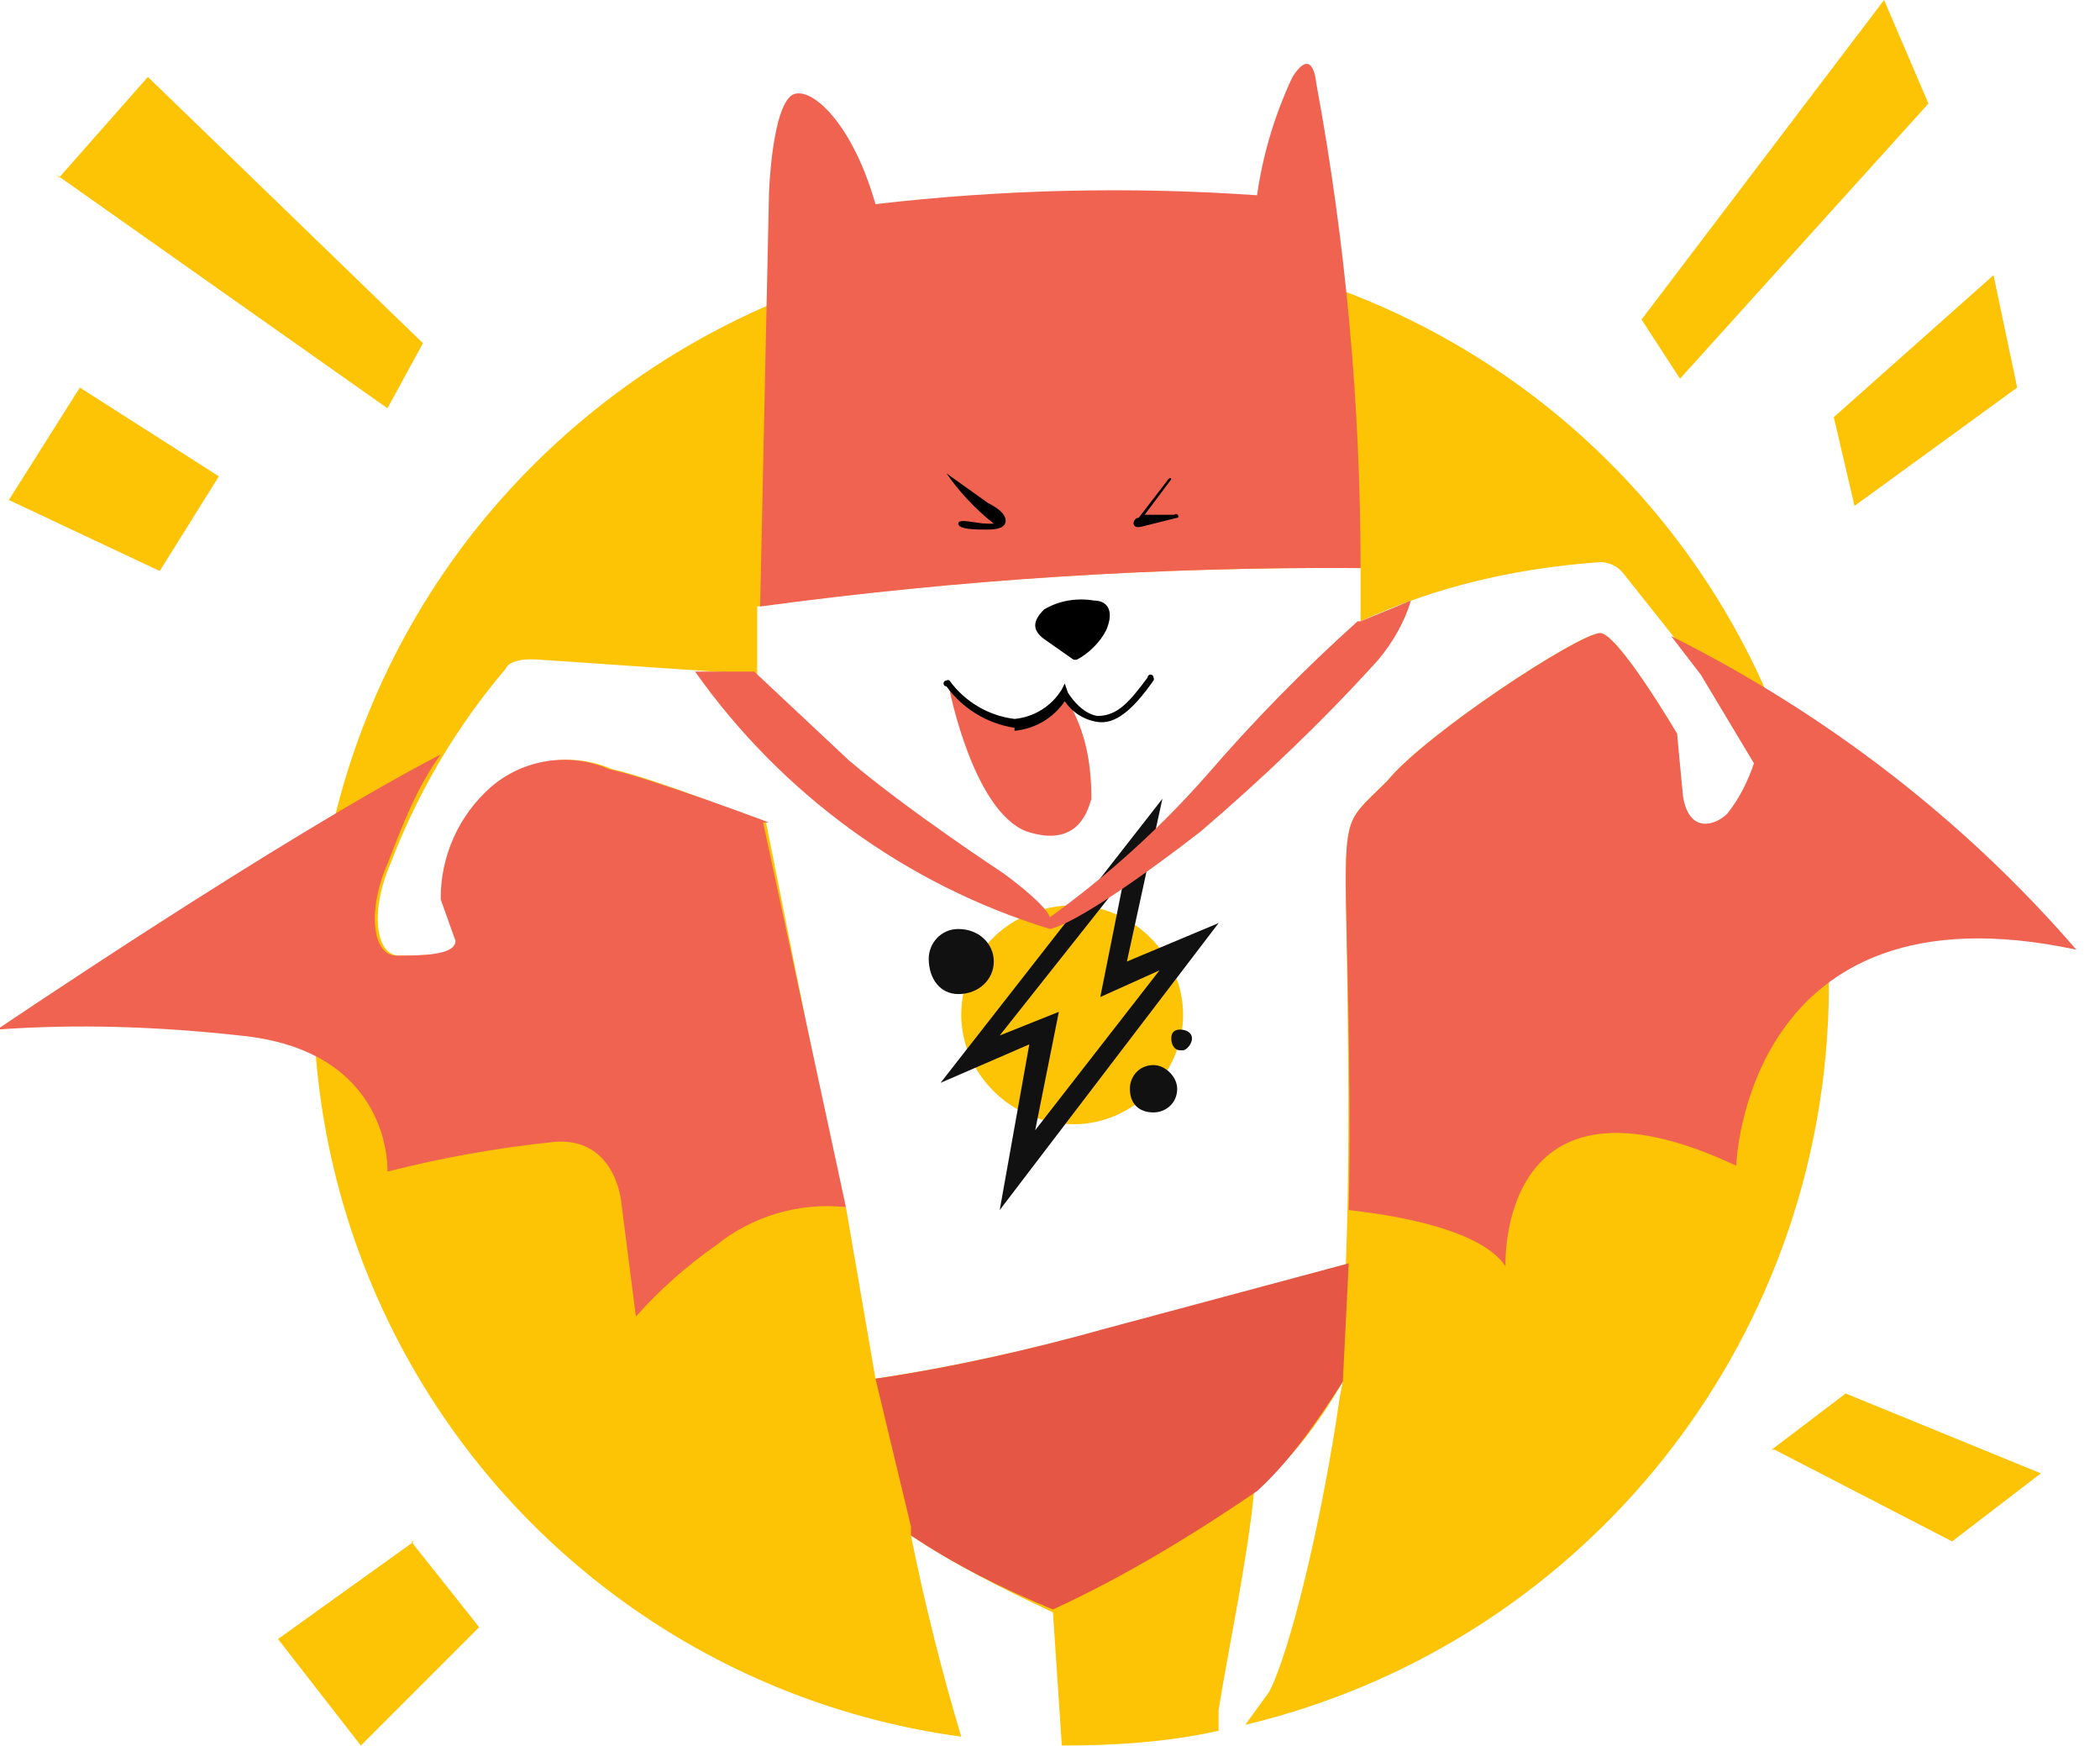
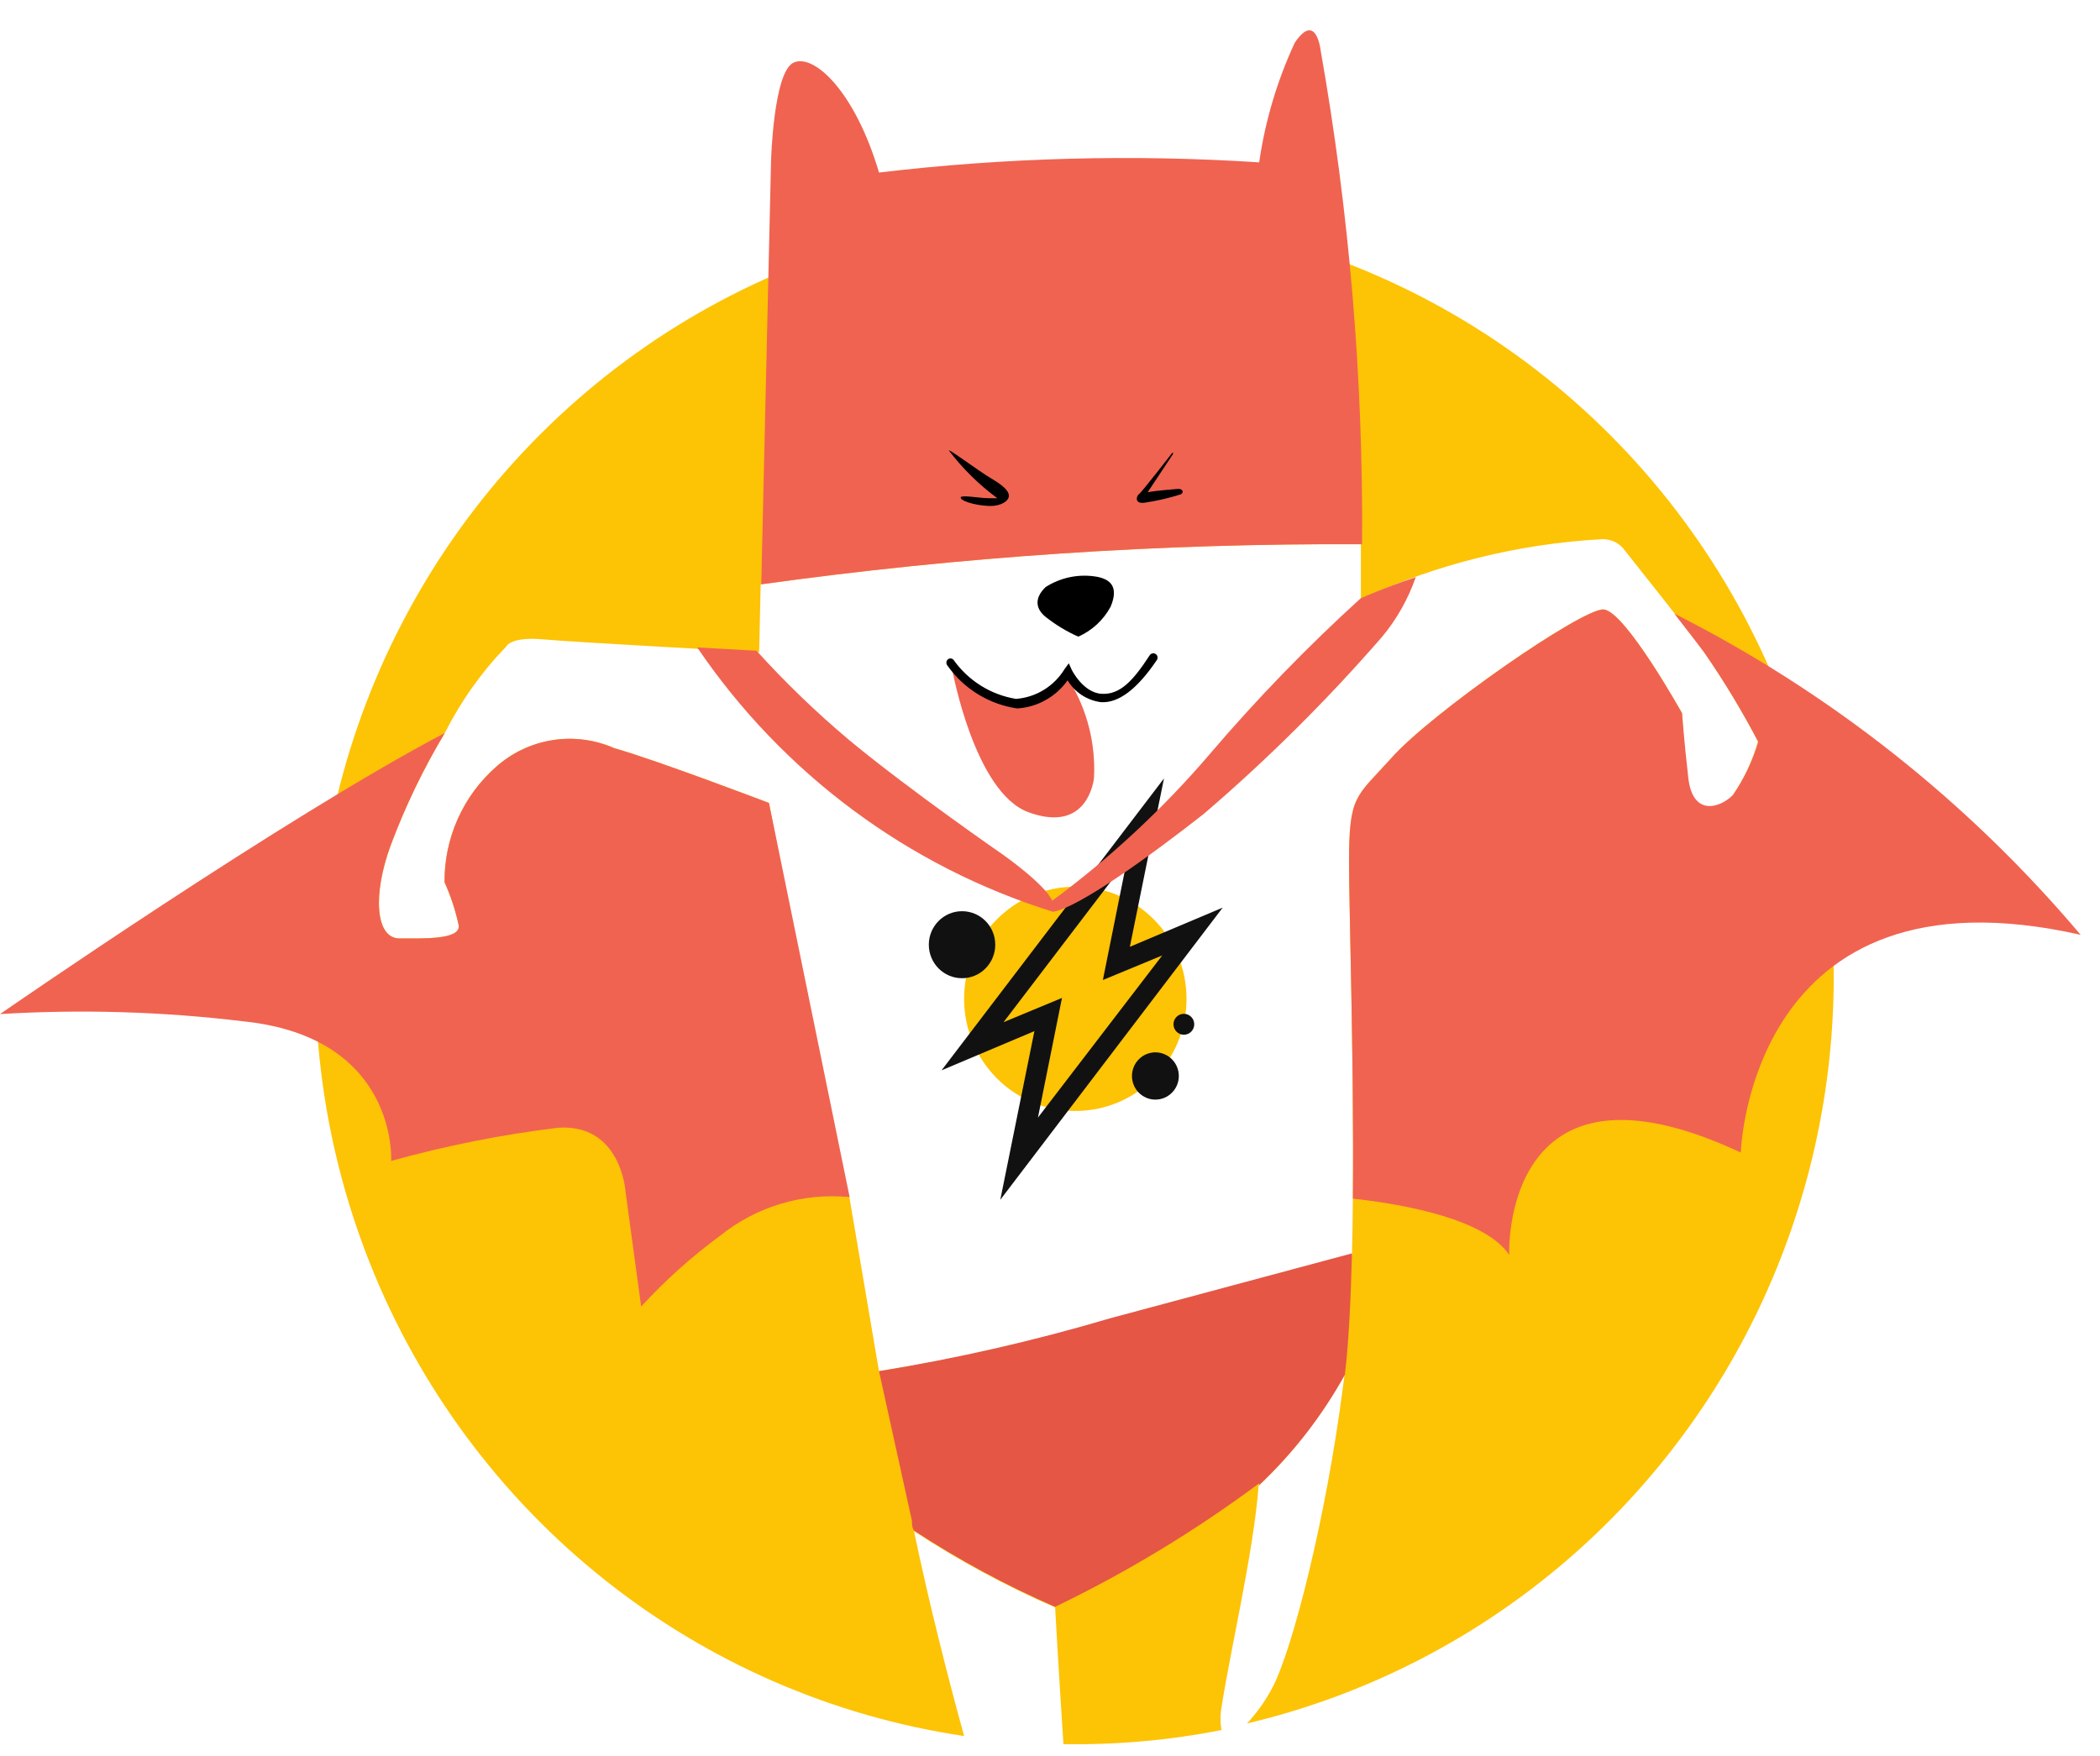
- <svg xmlns="http://www.w3.org/2000/svg" width="71" height="59" viewBox="0 0 71 59" fill="none">
-   <path d="M59.9 23.8A25.4 25.4 0 0 0 39.6 8.4 25.8 25.8 0 0 0 16 18a25.3 25.3 0 0 0 16.5 40.7c-.6-2-1.2-4.3-1.7-6.8 1.5 1 3.1 1.8 4.8 2.6l.3 4.5c1.7 0 3.5-.1 5.3-.5v-.7c.3-1.9 1-5.2 1.2-7.4 1.2-1 2.2-2.3 3-3.7l-.1.5c-.6 4.2-1.7 8.7-2.4 10l-.8 1.1a25.7 25.7 0 0 0 19.7-23.7c.2-3.7-.5-7.4-2-10.8Zm-1.5 3.8c-.4.4-1.3.7-1.5-.6a34 34 0 0 1-.2-2.2s-2-3.4-2.6-3.4c-.7 0-5.9 3.4-7.2 5-1.2 1.2-1.4 1.1-1.4 3.4 0 1.7.2 8 0 13l-8 2.1c-2.6.7-5.2 1.3-7.9 1.7l-1-5.8h-.1l-2.6-13s-3.8-1.5-5.2-1.8a3.8 3.8 0 0 0-4 .6 5 5 0 0 0-1.7 3.8l.5 1.4c0 .5-1.2.5-2 .5s-1-1.5-.3-3.1a22.5 22.5 0 0 1 3.9-6.6s.1-.4 1.2-.3l7.3.5v-2.3A144 144 0 0 1 46 19.2V21c2.6-1.2 5.3-1.8 8.1-2a1 1 0 0 1 .8.4l2.7 3.4 1.8 3-.9 1.8Z" fill="#FDC305" />
-   <path d="m56.5 21.5 1 1.3 1.8 3c-.2.6-.5 1.2-.9 1.7-.4.4-1.3.7-1.5-.6l-.2-2.1s-2-3.4-2.6-3.4c-.7 0-5.9 3.4-7.2 5-1.2 1.2-1.4 1.1-1.4 3.4 0 1.4.2 6.6.1 11.1 1.8.2 4.5.7 5.3 1.9 0 0-.3-7.2 7.8-3.4 0 0 .3-9.7 11.5-7.3-3.8-4.4-8.5-8-13.7-10.6ZM46 19.2c0-5.5-.5-11-1.5-16.4 0 0-.1-1.3-.8-.2a14 14 0 0 0-1.2 4c-4.3-.3-8.6-.2-12.9.3-.8-2.8-2.2-4-2.8-3.7-.7.4-.8 3.3-.8 3.3l-.3 14a144 144 0 0 1 20.2-1.3Z" fill="#F06351" />
-   <path d="m45.4 46.7.2-4-8.2 2.2c-2.5.7-5.1 1.3-7.8 1.7l1.2 5v.3c1.5 1 3.1 1.8 4.8 2.5 2.4-1.1 4.7-2.5 6.9-4 1.1-1 2-2.3 2.9-3.7Z" fill="#E55645" />
-   <path d="m32 16 1.4 1c.4.2.6.4.6.6 0 .2-.2.3-.6.3-.4 0-1 0-1-.2s.6 0 1 0h.2A8 8 0 0 1 32 16ZM39.5 16.2l-1 1.3c-.2 0-.3.4.1.3l1.2-.3c.1 0 0-.2-.1-.1h-1l.9-1.2s0-.1-.1 0ZM36.4 22.3c.4-.2.8-.6 1-1 .3-.7 0-1-.4-1-.6-.1-1.2 0-1.7.3-.4.4-.4.7 0 1l1 .7Z" fill="#000" />
-   <path d="M36 23.5a2 2 0 0 1-.5.6c-.2.2-.6.4-1 .4-.5 0-1-.1-1.5-.5a2 2 0 0 1-.5-.4 1 1 0 0 0-.4-.3s.8 4.1 2.6 4.8c1.8.6 2.1-.8 2.2-1.1 0-1.2-.2-2.3-.8-3.3 0-.3 0 0-.1-.2Z" fill="#F06351" />
-   <path d="M34.3 24.6a3.5 3.5 0 0 1-2.3-1.4.1.1 0 0 1 0-.2.1.1 0 0 1 .1 0 3.2 3.2 0 0 0 2.2 1.3 2.1 2.1 0 0 0 1.6-1l.1-.2.1.3s.4.7 1 .8c.7 0 1.1-.5 1.7-1.3a.1.1 0 0 1 .2 0 .1.1 0 0 1 0 .1c-.7 1-1.3 1.5-1.9 1.4a1.6 1.6 0 0 1-1.1-.7 2.3 2.3 0 0 1-1.7 1Z" fill="#000" />
-   <path d="M36.3 38c2 0 3.7-1.7 3.7-3.7s-1.7-3.7-3.7-3.7c-2.1 0-3.8 1.6-3.8 3.7 0 2 1.7 3.7 3.8 3.7Z" fill="#FDC305" />
-   <path d="m41.2 31.2-3.1 1.3 1.2-5.5-7.5 9.6 3-1.3-1 5.6 7.4-9.7ZM33.8 35l4.2-5.3-.8 4 2-.9-4.2 5.4.8-4-2 .8ZM32.4 33.6c.7 0 1.2-.5 1.2-1.1 0-.6-.5-1.1-1.2-1.1-.6 0-1 .5-1 1 0 .7.4 1.2 1 1.2ZM39 37.6c.4 0 .8-.3.8-.8 0-.4-.4-.8-.8-.8-.5 0-.8.4-.8.8 0 .5.3.8.8.8ZM40 35.5c.1 0 .3-.2.3-.4s-.2-.3-.4-.3-.3.1-.3.3c0 .2.1.4.3.4Z" fill="#111" />
-   <path d="M45.9 21a57.2 57.2 0 0 0-5.1 5.2 31.8 31.8 0 0 1-5.3 4.8c-.2-.5-1.6-1.5-1.6-1.5s-3.2-2.1-5.2-3.8l-3.2-3h-2c2.9 4.1 7.1 7.2 12 8.7.9-.2 3.3-1.9 5.1-3.3 2.1-1.8 4.1-3.7 6-5.8.5-.6.9-1.3 1.1-2L46 21Z" fill="#F06351" />
-   <path d="m65.2 3.5-8.4 9.3-1.3-2L63.7 0l1.5 3.5ZM62.7 17.1l5.5-4-.8-3.8-5.4 4.8.7 3ZM60 49l6 3.1 3-2.3-6.6-2.7-2.5 1.9ZM2 6l3-3.4 9.3 9-1.2 2.2L1.9 5.9ZM7.4 16.1l-4.7-3-2.4 3.8 5.1 2.4 2-3.2ZM14 52.1l-4.6 3.3 2.8 3.6 4-4-2.3-2.9Z" fill="#FDC305" />
-   <path d="M26 27.8S22 26.3 20.6 26a3.8 3.8 0 0 0-4 .6 5 5 0 0 0-1.7 3.8l.5 1.4c0 .5-1.2.5-2 .5s-1-1.5-.3-3.1c.5-1.3 1-2.6 1.8-3.7-5.4 2.8-15 9.3-15 9.3 2.7-.2 5.5-.1 8.2.2 5.2.5 5 4.6 5 4.6a39 39 0 0 1 5.6-1c2.1-.2 2.3 2 2.3 2l.5 3.9c.8-.9 1.7-1.7 2.7-2.4a6 6 0 0 1 4.4-1.3l-2.8-13Z" fill="#F06351" />
+ <svg xmlns="http://www.w3.org/2000/svg" width="61" height="51" viewBox="0 0 61 51" fill="none">
+   <path d="M51.582 19.854C50.097 16.265 47.705 13.131 44.646 10.765C41.586 8.399 37.965 6.883 34.143 6.368C30.321 5.853 26.433 6.357 22.865 7.831C19.297 9.304 16.174 11.695 13.807 14.765C11.44 17.835 9.912 21.478 9.376 25.329C8.84 29.18 9.313 33.106 10.75 36.715C12.186 40.324 14.535 43.491 17.562 45.899C20.59 48.307 24.19 49.873 28.005 50.44C27.505 48.624 26.997 46.617 26.549 44.488C27.852 45.34 29.224 46.082 30.649 46.703C30.649 46.703 30.753 48.58 30.89 50.675C32.431 50.701 33.97 50.564 35.482 50.266C35.443 50.048 35.443 49.824 35.482 49.606C35.732 47.981 36.421 45.053 36.559 43.167C37.552 42.23 38.395 41.142 39.057 39.943L39.005 40.326C38.531 44.027 37.541 47.981 36.938 49.076C36.742 49.438 36.502 49.774 36.223 50.075C39.341 49.337 42.263 47.924 44.785 45.934C47.308 43.943 49.372 41.423 50.833 38.548C52.294 35.673 53.118 32.512 53.247 29.284C53.377 26.056 52.808 22.838 51.582 19.854ZM50.316 23.147C49.937 23.521 49.153 23.773 49.023 22.643C48.894 21.514 48.86 20.723 48.86 20.723C48.86 20.723 47.197 17.742 46.577 17.708C45.957 17.673 41.555 20.723 40.392 22.052C39.384 23.173 39.186 23.095 39.186 25.067C39.186 26.553 39.376 32.167 39.272 36.459L32.251 38.345C30.045 38.983 27.801 39.483 25.532 39.839L24.671 34.773H24.55L22.336 23.33C22.336 23.33 19.054 22.078 17.848 21.74C17.282 21.49 16.657 21.408 16.046 21.505C15.436 21.602 14.865 21.874 14.403 22.287C13.931 22.704 13.553 23.218 13.296 23.796C13.039 24.373 12.908 24.999 12.912 25.632C13.095 26.036 13.233 26.459 13.326 26.892C13.369 27.309 12.292 27.266 11.603 27.266C10.914 27.266 10.81 26.015 11.353 24.546C11.777 23.417 12.301 22.329 12.921 21.296C13.387 20.374 13.988 19.527 14.704 18.785C14.704 18.785 14.825 18.49 15.781 18.577C16.737 18.664 22.052 18.95 22.052 18.95L22.095 16.978C27.872 16.173 33.699 15.784 39.531 15.813C39.531 16.344 39.531 16.874 39.531 17.404C41.739 16.387 44.118 15.797 46.542 15.666C46.672 15.662 46.801 15.692 46.917 15.751C47.032 15.81 47.132 15.897 47.206 16.005C47.499 16.378 49.282 18.611 49.489 18.933C50.068 19.768 50.594 20.638 51.065 21.54C50.904 22.11 50.651 22.651 50.316 23.139V23.147Z" fill="#FDC305" />
+   <path d="M48.636 17.829C49.041 18.351 49.394 18.811 49.498 18.95C50.077 19.785 50.603 20.656 51.074 21.557C50.91 22.109 50.66 22.631 50.333 23.104C49.954 23.477 49.17 23.729 49.041 22.6C48.912 21.47 48.86 20.723 48.86 20.723C48.86 20.723 47.198 17.742 46.578 17.708C45.957 17.673 41.555 20.723 40.392 22.052C39.385 23.173 39.186 23.095 39.186 25.067C39.186 26.371 39.333 30.846 39.298 34.825C40.858 34.999 43.149 35.434 43.838 36.459C43.838 36.459 43.588 30.22 50.566 33.487C50.566 33.487 50.807 24.981 60.438 27.162C57.164 23.284 53.151 20.111 48.636 17.829Z" fill="#F06351" />
+   <path d="M39.565 15.813C39.6 10.999 39.197 6.191 38.359 1.45C38.359 1.45 38.23 0.321 37.61 1.242C37.098 2.343 36.75 3.514 36.576 4.717C32.894 4.479 29.198 4.578 25.533 5.013C24.826 2.623 23.62 1.537 23.043 1.824C22.466 2.111 22.397 4.674 22.397 4.674L22.113 16.978C27.896 16.172 33.728 15.783 39.565 15.813Z" fill="#F06351" />
+   <path d="M39.065 39.943C39.177 39.014 39.237 37.78 39.272 36.416L32.252 38.301C30.046 38.955 27.802 39.468 25.533 39.839L26.489 44.184C26.489 44.279 26.489 44.375 26.549 44.47C27.852 45.323 29.224 46.064 30.649 46.686C32.733 45.681 34.717 44.48 36.576 43.097V43.15C37.565 42.217 38.404 41.135 39.065 39.943Z" fill="#E55645" />
+   <path d="M27.566 13.094C27.523 13.007 28.427 13.685 28.78 13.893C29.133 14.102 29.306 14.258 29.306 14.406C29.306 14.554 29.082 14.701 28.772 14.701C28.462 14.701 27.979 14.597 27.91 14.475C27.841 14.354 28.427 14.475 28.72 14.475H28.97C28.439 14.084 27.967 13.619 27.566 13.094Z" fill="black" />
+   <path d="M34.026 13.189C34.026 13.189 33.165 14.302 33.087 14.354C33.01 14.406 32.941 14.649 33.251 14.606C33.607 14.552 33.959 14.471 34.302 14.362C34.397 14.31 34.362 14.189 34.199 14.206C34.035 14.223 33.613 14.249 33.337 14.302L34.069 13.198C34.069 13.198 34.095 13.094 34.026 13.189Z" fill="black" />
+   <path d="M31.322 18.498C31.721 18.321 32.051 18.016 32.26 17.63C32.502 17.056 32.26 16.839 31.881 16.761C31.36 16.665 30.822 16.77 30.374 17.056C30.038 17.378 30.081 17.69 30.374 17.925C30.665 18.155 30.983 18.348 31.322 18.498Z" fill="black" />
+   <path d="M31.011 19.593C30.912 19.79 30.778 19.967 30.615 20.115C30.37 20.314 30.068 20.429 29.754 20.445C29.279 20.492 28.805 20.355 28.427 20.062C28.253 19.96 28.099 19.828 27.971 19.672C27.884 19.577 27.779 19.503 27.66 19.454C27.66 19.454 28.306 23.026 29.874 23.599C31.442 24.172 31.735 22.939 31.778 22.608C31.83 21.62 31.584 20.638 31.072 19.793C31.072 19.532 31.054 19.706 31.011 19.593Z" fill="#F06351" />
+   <path d="M29.547 20.584C29.144 20.525 28.757 20.385 28.409 20.172C28.061 19.958 27.759 19.676 27.523 19.341C27.502 19.317 27.49 19.287 27.49 19.254C27.49 19.222 27.502 19.192 27.523 19.168C27.534 19.156 27.547 19.147 27.562 19.14C27.577 19.134 27.593 19.131 27.609 19.131C27.625 19.131 27.641 19.134 27.655 19.14C27.67 19.147 27.684 19.156 27.695 19.168C27.908 19.469 28.178 19.725 28.491 19.921C28.802 20.116 29.15 20.247 29.512 20.306C29.799 20.284 30.077 20.194 30.323 20.043C30.568 19.892 30.775 19.684 30.925 19.437L31.046 19.272L31.132 19.463C31.132 19.463 31.459 20.123 31.993 20.158C32.527 20.193 32.906 19.793 33.397 19.037C33.416 19.01 33.444 18.99 33.476 18.984C33.509 18.977 33.542 18.984 33.57 19.003C33.597 19.021 33.616 19.05 33.623 19.082C33.629 19.115 33.622 19.149 33.604 19.176C33.03 20.028 32.487 20.436 31.976 20.401C31.779 20.375 31.589 20.304 31.422 20.195C31.255 20.085 31.115 19.939 31.011 19.767C30.843 20.005 30.624 20.201 30.37 20.342C30.117 20.484 29.836 20.566 29.547 20.584Z" fill="black" />
+   <path d="M31.235 32.279C33.019 32.279 34.465 30.821 34.465 29.021C34.465 27.221 33.019 25.763 31.235 25.763C29.451 25.763 28.005 27.221 28.005 29.021C28.005 30.821 29.451 32.279 31.235 32.279Z" fill="#FDC305" />
+   <path d="M35.516 26.371L32.82 27.509L33.811 22.617L27.35 31.098L30.047 29.959L29.056 34.86L35.516 26.371ZM29.151 29.699L32.734 24.998L32.036 28.474L33.759 27.761L30.15 32.471L30.848 28.995L29.151 29.699Z" fill="#111111" />
+   <path d="M27.945 28.422C28.478 28.422 28.91 27.986 28.91 27.448C28.91 26.911 28.478 26.475 27.945 26.475C27.412 26.475 26.98 26.911 26.98 27.448C26.98 27.986 27.412 28.422 27.945 28.422Z" fill="#111111" />
+   <path d="M33.561 31.949C33.937 31.949 34.242 31.642 34.242 31.263C34.242 30.884 33.937 30.576 33.561 30.576C33.185 30.576 32.881 30.884 32.881 31.263C32.881 31.642 33.185 31.949 33.561 31.949Z" fill="#111111" />
+   <path d="M34.388 30.064C34.555 30.064 34.69 29.928 34.69 29.76C34.69 29.592 34.555 29.456 34.388 29.456C34.222 29.456 34.087 29.592 34.087 29.76C34.087 29.928 34.222 30.064 34.388 30.064Z" fill="#111111" />
+   <path d="M39.522 17.386C37.967 18.8 36.503 20.312 35.138 21.913C33.778 23.503 32.243 24.931 30.564 26.171C30.374 25.71 29.159 24.85 29.159 24.85C29.159 24.85 26.454 22.982 24.68 21.514C23.721 20.708 22.817 19.837 21.975 18.907L20.252 18.811C22.739 22.476 26.383 25.183 30.589 26.492C31.33 26.371 33.415 24.868 34.974 23.642C36.819 22.06 38.546 20.344 40.143 18.507C40.572 17.993 40.904 17.404 41.125 16.769C40.143 17.099 39.522 17.386 39.522 17.386Z" fill="#F06351" />
+   <path d="M22.337 23.33C22.337 23.33 19.055 22.078 17.849 21.74C17.282 21.49 16.657 21.408 16.047 21.505C15.436 21.602 14.866 21.874 14.403 22.287C13.931 22.704 13.554 23.218 13.296 23.796C13.039 24.373 12.908 24.999 12.913 25.632C13.095 26.036 13.233 26.459 13.326 26.892C13.369 27.309 12.293 27.266 11.603 27.266C10.914 27.266 10.811 26.015 11.354 24.546C11.777 23.417 12.302 22.329 12.921 21.296C8.227 23.764 0 29.464 0 29.464C2.353 29.321 4.714 29.391 7.055 29.673C11.578 30.133 11.362 33.731 11.362 33.731C12.953 33.288 14.574 32.966 16.212 32.766C18.038 32.645 18.168 34.608 18.168 34.608L18.624 37.962C19.317 37.206 20.082 36.519 20.907 35.912C21.97 35.053 23.324 34.648 24.68 34.782L22.337 23.33Z" fill="#F06351" />
</svg>
